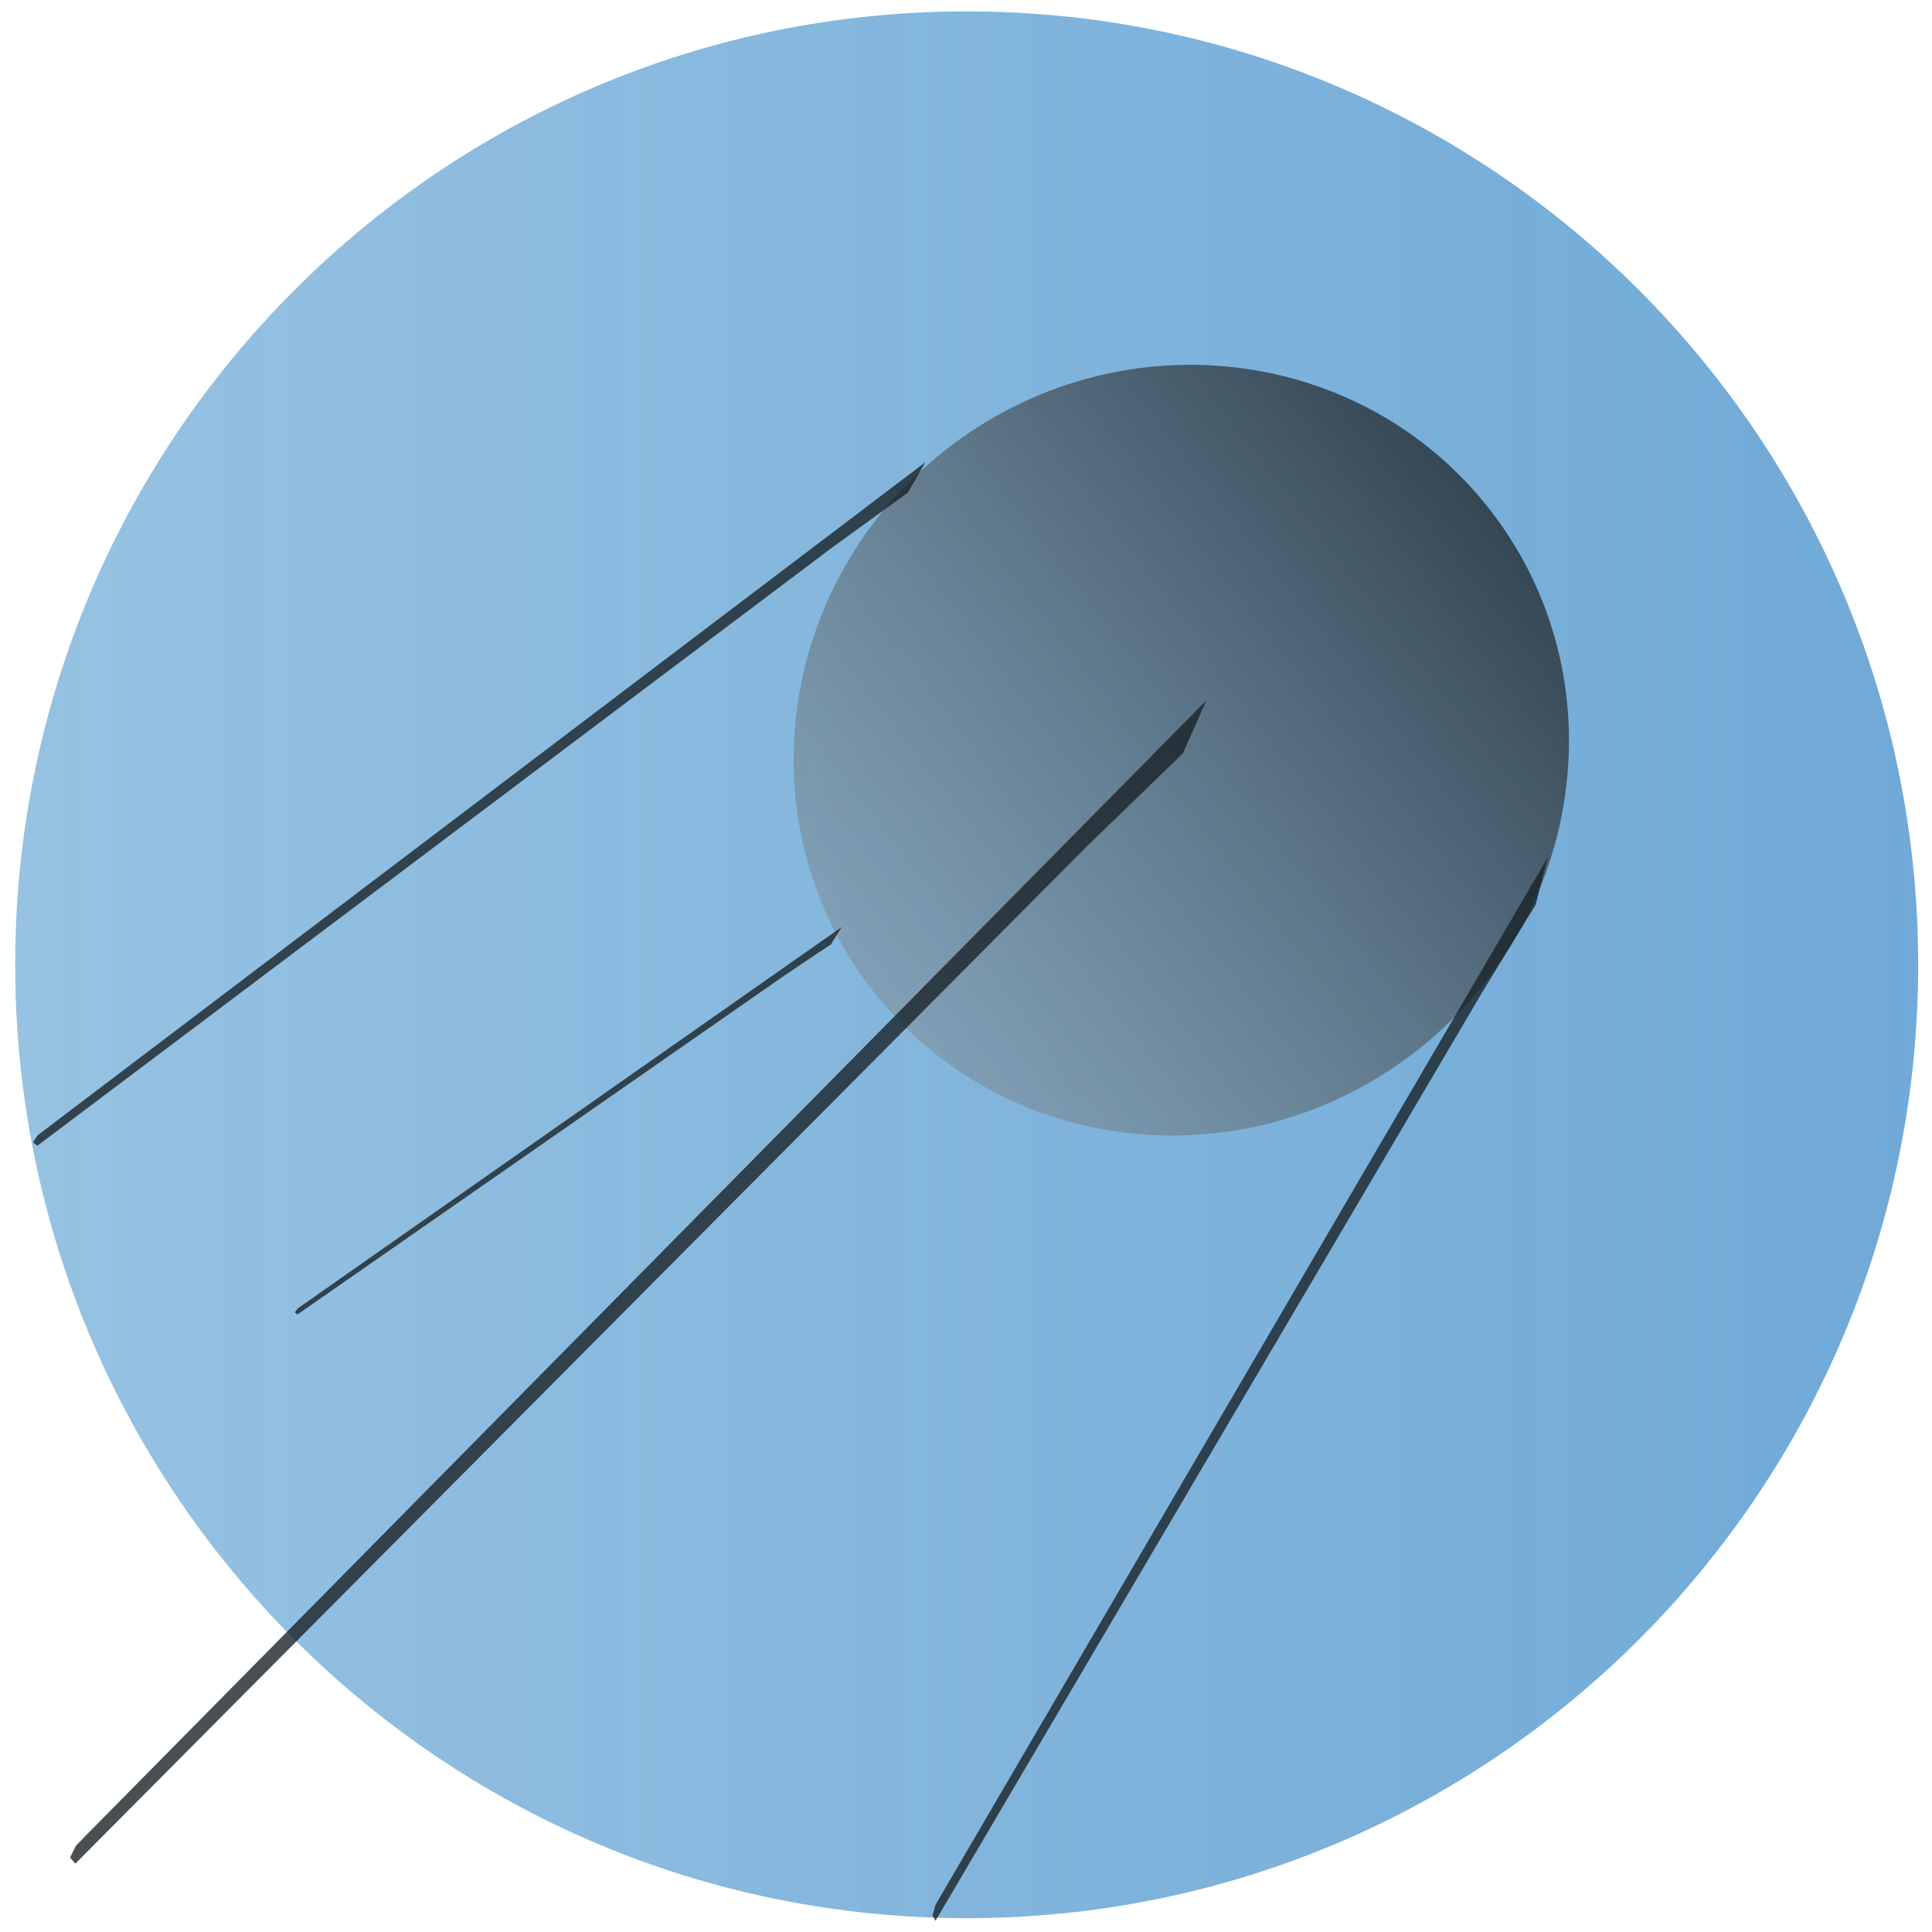
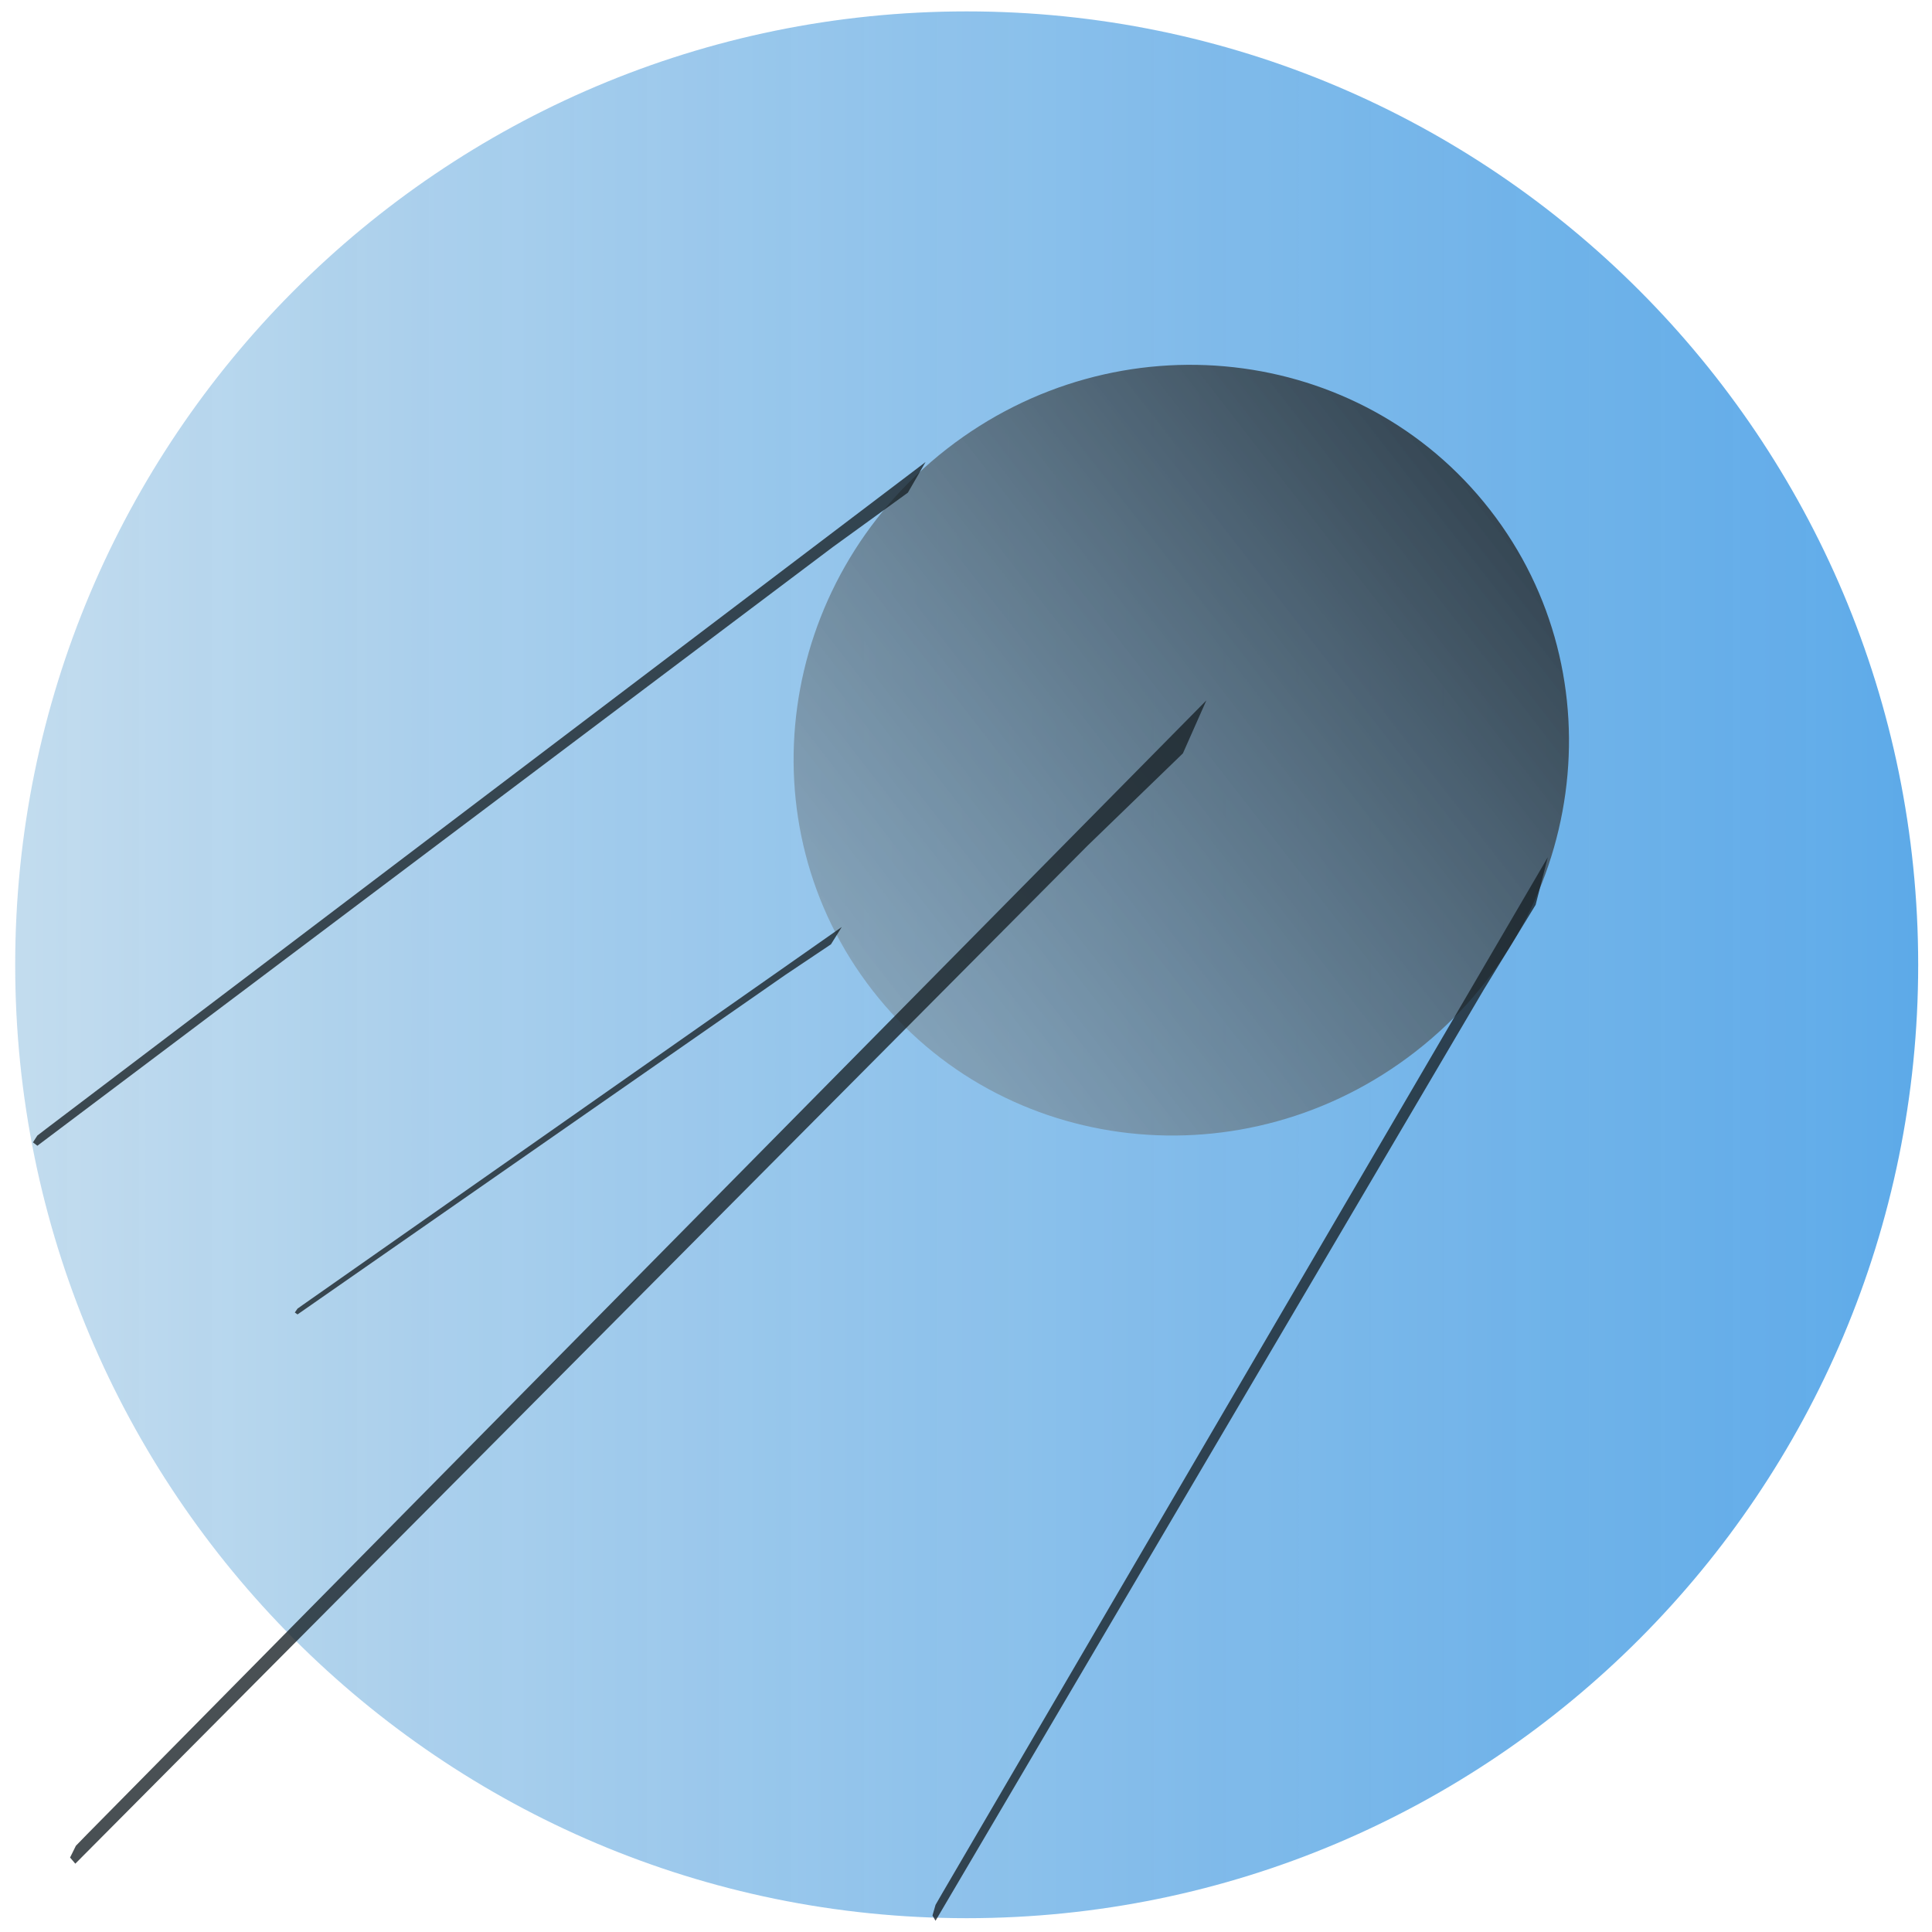
<svg xmlns="http://www.w3.org/2000/svg" xmlns:xlink="http://www.w3.org/1999/xlink" width="300mm" height="300mm" viewBox="0 0 300 300" version="1.1" id="svg1">
  <defs id="defs1">
    <linearGradient id="linearGradient34">
      <stop style="stop-color:#364754;stop-opacity:1;" offset="0" id="stop34" />
      <stop style="stop-color:#7f98aa;stop-opacity:0.757;" offset="1" id="stop35" />
    </linearGradient>
    <linearGradient id="linearGradient16">
-       <stop style="stop-color:#6fabd7;stop-opacity:0.993;" offset="0" id="stop16" />
-       <stop style="stop-color:#277ec3;stop-opacity:0.911;" offset="1" id="stop21" />
+       <stop style="stop-color:#bcd8ec;stop-opacity:0.993;" offset="0" id="stop16" />
+       <stop style="stop-color:#3896e3;stop-opacity:0.89;" offset="1" id="stop21" />
    </linearGradient>
    <rect x="21.792" y="105.327" width="363.195" height="185.23" id="rect1" />
    <linearGradient xlink:href="#linearGradient16" id="linearGradient21" x1="2.359" y1="149.812" x2="297.854" y2="149.812" gradientUnits="userSpaceOnUse" />
    <linearGradient xlink:href="#linearGradient34" id="linearGradient35" x1="126.809" y1="125.335" x2="248.31" y2="125.335" gradientUnits="userSpaceOnUse" gradientTransform="translate(-260.7326,-329.9368)" />
  </defs>
  <g id="layer1">
    <text xml:space="preserve" transform="scale(0.2645833)" id="text1" style="text-align:start;writing-mode:lr-tb;direction:ltr;white-space:pre;shape-inside:url(#rect1);display:inline;fill:#000000" />
-     <ellipse style="opacity:0.723;fill:url(#linearGradient21);fill-opacity:1;stroke-width:0.286" id="path5" cx="150.107" cy="149.812" rx="147.748" ry="148.042" />
+     <ellipse style="opacity:0.91;fill:url(#linearGradient21);fill-opacity:1;stroke-width:0.286" id="path5" cx="150.107" cy="149.812" rx="147.748" ry="148.042" />
    <ellipse style="opacity:1;fill:url(#linearGradient35);stroke-width:0.265" id="path34" cx="-73.173" cy="-204.602" rx="60.75" ry="59.276" transform="rotate(142.0963)" />
    <path style="opacity:1;fill:#192126;fill-opacity:0.788;stroke-width:0.397" d="m 187.324,108.756 -173.793,176.06 -1.748,1.797 -0.903,1.825 0.815,0.953 157.162,-158.059 14.825,-14.352 z" id="path35" />
    <path style="fill:#192126;fill-opacity:0.788;stroke-width:0.28" d="m 240.344,133.109 -94.13,161.039 -0.946,1.643 -0.473,1.643 0.473,0.822 85.143,-144.606 8.041,-13.146 z" id="path35-6" />
    <path style="fill:#192126;fill-opacity:0.788;stroke-width:0.27" d="M 143.72,71.747 7.173,175.272 5.801,176.328 5.115,177.384 5.801,177.912 129.311,84.951 140.975,76.5 Z" id="path35-9" />
    <path style="fill:#192126;fill-opacity:0.788;stroke-width:0.159" d="m 130.711,143.941 -83.671,58.664 -0.841,0.599 -0.42,0.599 0.42,0.299 75.683,-52.678 7.148,-4.789 z" id="path35-9-9" />
  </g>
</svg>
